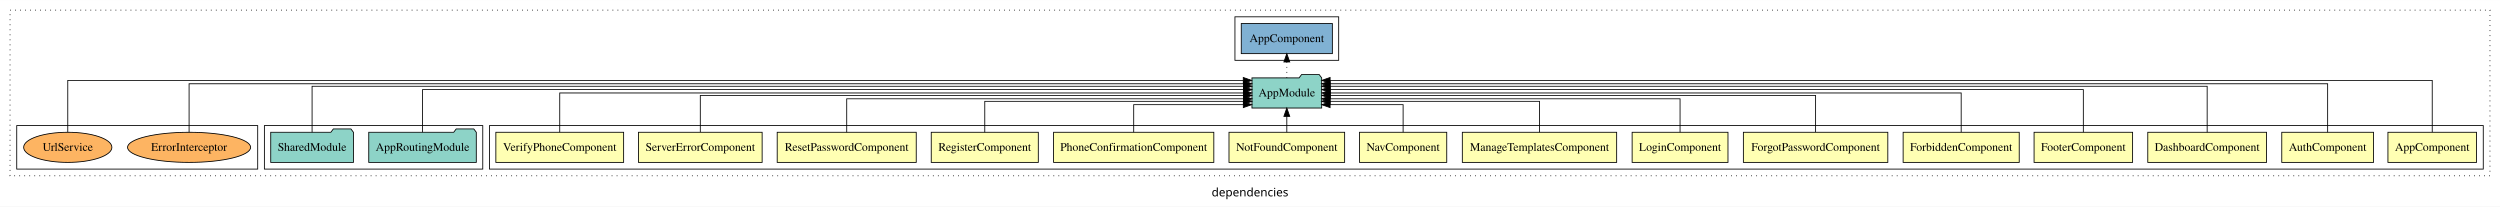
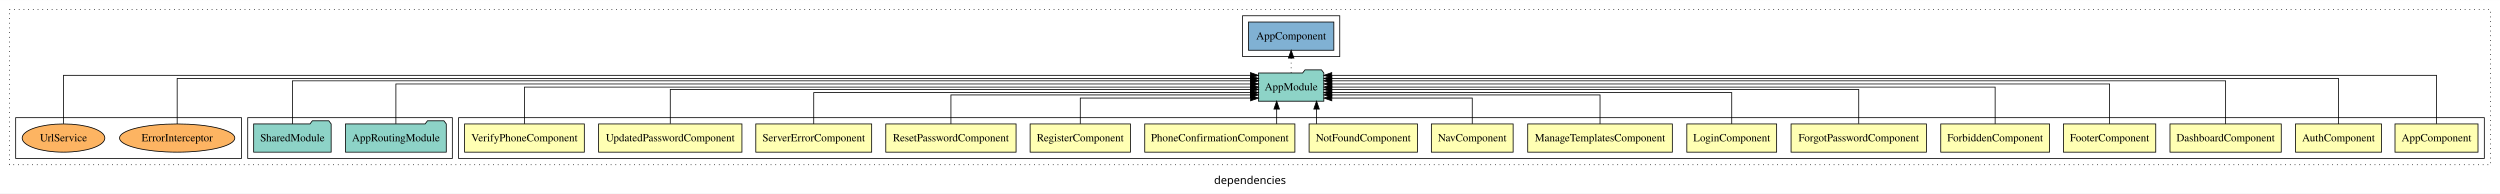
- <svg xmlns="http://www.w3.org/2000/svg" width="2988pt" height="247pt" viewBox="0.00 0.00 2988.00 246.80">
+ <svg xmlns="http://www.w3.org/2000/svg" width="3189pt" height="247pt" viewBox="0.00 0.00 3189.00 246.80">
  <g id="graph0" class="graph" transform="scale(1 1) rotate(0) translate(4 242.8)">
-     <polygon fill="white" stroke="transparent" points="-4,4 -4,-242.8 2984,-242.8 2984,4 -4,4" />
-     <text text-anchor="middle" x="1490" y="-8.2" font-family="sans-serif" font-size="14.00">dependencies</text>
+     <polygon fill="white" stroke="transparent" points="-4,4 -4,-242.8 3185,-242.8 3185,4 -4,4" />
+     <text text-anchor="middle" x="1590.5" y="-8.2" font-family="sans-serif" font-size="14.00">dependencies</text>
    <g id="clust1" class="cluster">
-       <polygon fill="none" stroke="black" stroke-dasharray="1,5" points="8,-32.8 8,-230.8 2972,-230.8 2972,-32.8 8,-32.8" />
+       <polygon fill="none" stroke="black" stroke-dasharray="1,5" points="8,-32.8 8,-230.8 3173,-230.8 3173,-32.8 8,-32.8" />
    </g>
    <g id="clust2" class="cluster">
-       <polygon fill="none" stroke="black" points="581,-40.8 581,-92.8 2964,-92.8 2964,-40.8 581,-40.8" />
+       <polygon fill="none" stroke="black" points="581,-40.8 581,-92.8 3165,-92.8 3165,-40.8 581,-40.8" />
    </g>
-     <g id="clust18" class="cluster">
+     <g id="clust19" class="cluster">
      <polygon fill="none" stroke="black" points="312,-40.8 312,-92.8 573,-92.8 573,-40.8 312,-40.8" />
    </g>
-     <g id="clust20" class="cluster">
-       <polygon fill="none" stroke="black" points="1472,-170.8 1472,-222.8 1596,-222.8 1596,-170.8 1472,-170.8" />
+     <g id="clust21" class="cluster">
+       <polygon fill="none" stroke="black" points="1581,-170.8 1581,-222.8 1705,-222.8 1705,-170.8 1581,-170.8" />
    </g>
-     <g id="clust21" class="cluster">
+     <g id="clust22" class="cluster">
      <polygon fill="none" stroke="black" points="16,-40.8 16,-92.8 304,-92.8 304,-40.8 16,-40.8" />
    </g>
    <g id="node1" class="node">
-       <polygon fill="#ffffb3" stroke="black" points="2955.94,-84.8 2850.06,-84.8 2850.06,-48.8 2955.94,-48.8 2955.94,-84.8" />
-       <text text-anchor="middle" x="2903" y="-62.6" font-family="Times,serif" font-size="14.00">AppComponent</text>
+       <polygon fill="#ffffb3" stroke="black" points="3156.94,-84.8 3051.06,-84.8 3051.06,-48.8 3156.94,-48.8 3156.94,-84.8" />
+       <text text-anchor="middle" x="3104" y="-62.6" font-family="Times,serif" font-size="14.00">AppComponent</text>
+     </g>
+     <g id="node17" class="node">
+       <polygon fill="#8dd3c7" stroke="black" points="1684.66,-149.8 1681.66,-153.8 1660.66,-153.8 1657.66,-149.8 1601.34,-149.8 1601.34,-113.8 1684.66,-113.8 1684.66,-149.8" />
+       <text text-anchor="middle" x="1643" y="-127.6" font-family="Times,serif" font-size="14.00">AppModule</text>
+     </g>
+     <g id="edge1" class="edge">
+       <path fill="none" stroke="black" d="M3104,-84.95C3104,-108.56 3104,-146.8 3104,-146.8 3104,-146.8 1694.76,-146.8 1694.76,-146.8" />
+       <polygon fill="black" stroke="black" points="1694.76,-143.3 1684.76,-146.8 1694.76,-150.3 1694.76,-143.3" />
+     </g>
+     <g id="node2" class="node">
+       <polygon fill="#ffffb3" stroke="black" points="3033.83,-84.8 2924.17,-84.8 2924.17,-48.8 3033.83,-48.8 3033.83,-84.8" />
+       <text text-anchor="middle" x="2979" y="-62.6" font-family="Times,serif" font-size="14.00">AuthComponent</text>
+     </g>
+     <g id="edge2" class="edge">
+       <path fill="none" stroke="black" d="M2979,-84.81C2979,-107.29 2979,-142.8 2979,-142.8 2979,-142.8 1694.82,-142.8 1694.82,-142.8" />
+       <polygon fill="black" stroke="black" points="1694.82,-139.3 1684.82,-142.8 1694.82,-146.3 1694.82,-139.3" />
+     </g>
+     <g id="node3" class="node">
+       <polygon fill="#ffffb3" stroke="black" points="2905.97,-84.8 2764.03,-84.8 2764.03,-48.8 2905.97,-48.8 2905.97,-84.8" />
+       <text text-anchor="middle" x="2835" y="-62.6" font-family="Times,serif" font-size="14.00">DashboardComponent</text>
+     </g>
+     <g id="edge3" class="edge">
+       <path fill="none" stroke="black" d="M2835,-84.84C2835,-106.46 2835,-139.8 2835,-139.8 2835,-139.8 1694.72,-139.8 1694.72,-139.8" />
+       <polygon fill="black" stroke="black" points="1694.73,-136.3 1684.72,-139.8 1694.72,-143.3 1694.73,-136.3" />
+     </g>
+     <g id="node4" class="node">
+       <polygon fill="#ffffb3" stroke="black" points="2745.88,-84.8 2628.12,-84.8 2628.12,-48.8 2745.88,-48.8 2745.88,-84.8" />
+       <text text-anchor="middle" x="2687" y="-62.6" font-family="Times,serif" font-size="14.00">FooterComponent</text>
+     </g>
+     <g id="edge4" class="edge">
+       <path fill="none" stroke="black" d="M2687,-84.93C2687,-105.37 2687,-135.8 2687,-135.8 2687,-135.8 1694.89,-135.8 1694.89,-135.8" />
+       <polygon fill="black" stroke="black" points="1694.89,-132.3 1684.89,-135.8 1694.89,-139.3 1694.89,-132.3" />
+     </g>
+     <g id="node5" class="node">
+       <polygon fill="#ffffb3" stroke="black" points="2610.38,-84.8 2471.62,-84.8 2471.62,-48.8 2610.38,-48.8 2610.38,-84.8" />
+       <text text-anchor="middle" x="2541" y="-62.6" font-family="Times,serif" font-size="14.00">ForbiddenComponent</text>
+     </g>
+     <g id="edge5" class="edge">
+       <path fill="none" stroke="black" d="M2541,-84.91C2541,-104.14 2541,-131.8 2541,-131.8 2541,-131.8 1694.81,-131.8 1694.81,-131.8" />
+       <polygon fill="black" stroke="black" points="1694.81,-128.3 1684.81,-131.8 1694.81,-135.3 1694.81,-128.3" />
+     </g>
+     <g id="node6" class="node">
+       <polygon fill="#ffffb3" stroke="black" points="2453.32,-84.8 2280.68,-84.8 2280.68,-48.8 2453.32,-48.8 2453.32,-84.8" />
+       <text text-anchor="middle" x="2367" y="-62.6" font-family="Times,serif" font-size="14.00">ForgotPasswordComponent</text>
+     </g>
+     <g id="edge6" class="edge">
+       <path fill="none" stroke="black" d="M2367,-85.07C2367,-103.36 2367,-128.8 2367,-128.8 2367,-128.8 1694.79,-128.8 1694.79,-128.8" />
+       <polygon fill="black" stroke="black" points="1694.79,-125.3 1684.79,-128.8 1694.79,-132.3 1694.79,-125.3" />
+     </g>
+     <g id="node7" class="node">
+       <polygon fill="#ffffb3" stroke="black" points="2262.28,-84.8 2147.72,-84.8 2147.72,-48.8 2262.28,-48.8 2262.28,-84.8" />
+       <text text-anchor="middle" x="2205" y="-62.6" font-family="Times,serif" font-size="14.00">LoginComponent</text>
+     </g>
+     <g id="edge7" class="edge">
+       <path fill="none" stroke="black" d="M2205,-84.83C2205,-101.86 2205,-124.8 2205,-124.8 2205,-124.8 1694.78,-124.8 1694.78,-124.8" />
+       <polygon fill="black" stroke="black" points="1694.78,-121.3 1684.78,-124.8 1694.78,-128.3 1694.78,-121.3" />
+     </g>
+     <g id="node8" class="node">
+       <polygon fill="#ffffb3" stroke="black" points="2129.23,-84.8 1944.77,-84.8 1944.77,-48.8 2129.23,-48.8 2129.23,-84.8" />
+       <text text-anchor="middle" x="2037" y="-62.6" font-family="Times,serif" font-size="14.00">ManageTemplatesComponent</text>
+     </g>
+     <g id="edge8" class="edge">
+       <path fill="none" stroke="black" d="M2037,-84.81C2037,-100.85 2037,-121.8 2037,-121.8 2037,-121.8 1694.79,-121.8 1694.79,-121.8" />
+       <polygon fill="black" stroke="black" points="1694.79,-118.3 1684.79,-121.8 1694.79,-125.3 1694.79,-118.3" />
+     </g>
+     <g id="node9" class="node">
+       <polygon fill="#ffffb3" stroke="black" points="1926.15,-84.8 1821.85,-84.8 1821.85,-48.8 1926.15,-48.8 1926.15,-84.8" />
+       <text text-anchor="middle" x="1874" y="-62.6" font-family="Times,serif" font-size="14.00">NavComponent</text>
+     </g>
+     <g id="edge9" class="edge">
+       <path fill="none" stroke="black" d="M1874,-84.92C1874,-99.58 1874,-117.8 1874,-117.8 1874,-117.8 1694.83,-117.8 1694.83,-117.8" />
+       <polygon fill="black" stroke="black" points="1694.83,-114.3 1684.83,-117.8 1694.83,-121.3 1694.83,-114.3" />
+     </g>
+     <g id="node10" class="node">
+       <polygon fill="#ffffb3" stroke="black" points="1804.11,-84.8 1665.89,-84.8 1665.89,-48.8 1804.11,-48.8 1804.11,-84.8" />
+       <text text-anchor="middle" x="1735" y="-62.6" font-family="Times,serif" font-size="14.00">NotFoundComponent</text>
+     </g>
+     <g id="edge10" class="edge">
+       <path fill="none" stroke="black" d="M1675.39,-84.91C1675.39,-84.91 1675.39,-103.79 1675.39,-103.79" />
+       <polygon fill="black" stroke="black" points="1671.89,-103.79 1675.39,-113.79 1678.89,-103.79 1671.89,-103.79" />
+     </g>
+     <g id="node11" class="node">
+       <polygon fill="#ffffb3" stroke="black" points="1647.76,-84.8 1456.24,-84.8 1456.24,-48.8 1647.76,-48.8 1647.76,-84.8" />
+       <text text-anchor="middle" x="1552" y="-62.6" font-family="Times,serif" font-size="14.00">PhoneConfirmationComponent</text>
+     </g>
+     <g id="edge11" class="edge">
+       <path fill="none" stroke="black" d="M1624.53,-84.91C1624.53,-84.91 1624.53,-103.79 1624.53,-103.79" />
+       <polygon fill="black" stroke="black" points="1621.03,-103.79 1624.53,-113.79 1628.03,-103.79 1621.03,-103.79" />
+     </g>
+     <g id="node12" class="node">
+       <polygon fill="#ffffb3" stroke="black" points="1437.98,-84.8 1310.02,-84.8 1310.02,-48.8 1437.98,-48.8 1437.98,-84.8" />
+       <text text-anchor="middle" x="1374" y="-62.6" font-family="Times,serif" font-size="14.00">RegisterComponent</text>
+     </g>
+     <g id="edge12" class="edge">
+       <path fill="none" stroke="black" d="M1374,-84.92C1374,-99.58 1374,-117.8 1374,-117.8 1374,-117.8 1591.26,-117.8 1591.26,-117.8" />
+       <polygon fill="black" stroke="black" points="1591.26,-121.3 1601.26,-117.8 1591.26,-114.3 1591.26,-121.3" />
+     </g>
+     <g id="node13" class="node">
+       <polygon fill="#ffffb3" stroke="black" points="1292.09,-84.8 1125.91,-84.8 1125.91,-48.8 1292.09,-48.8 1292.09,-84.8" />
+       <text text-anchor="middle" x="1209" y="-62.6" font-family="Times,serif" font-size="14.00">ResetPasswordComponent</text>
+     </g>
+     <g id="edge13" class="edge">
+       <path fill="none" stroke="black" d="M1209,-84.81C1209,-100.85 1209,-121.8 1209,-121.8 1209,-121.8 1590.99,-121.8 1590.99,-121.8" />
+       <polygon fill="black" stroke="black" points="1590.99,-125.3 1600.99,-121.8 1590.99,-118.3 1590.99,-125.3" />
+     </g>
+     <g id="node14" class="node">
+       <polygon fill="#ffffb3" stroke="black" points="1107.9,-84.8 960.1,-84.8 960.1,-48.8 1107.9,-48.8 1107.9,-84.8" />
+       <text text-anchor="middle" x="1034" y="-62.6" font-family="Times,serif" font-size="14.00">ServerErrorComponent</text>
+     </g>
+     <g id="edge14" class="edge">
+       <path fill="none" stroke="black" d="M1034,-84.83C1034,-101.86 1034,-124.8 1034,-124.8 1034,-124.8 1591.14,-124.8 1591.14,-124.8" />
+       <polygon fill="black" stroke="black" points="1591.14,-128.3 1601.14,-124.8 1591.14,-121.3 1591.14,-128.3" />
+     </g>
+     <g id="node15" class="node">
+       <polygon fill="#ffffb3" stroke="black" points="942.41,-84.8 759.59,-84.8 759.59,-48.8 942.41,-48.8 942.41,-84.8" />
+       <text text-anchor="middle" x="851" y="-62.6" font-family="Times,serif" font-size="14.00">UpdatedPasswordComponent</text>
+     </g>
+     <g id="edge15" class="edge">
+       <path fill="none" stroke="black" d="M851,-85.07C851,-103.36 851,-128.8 851,-128.8 851,-128.8 1591.26,-128.8 1591.26,-128.8" />
+       <polygon fill="black" stroke="black" points="1591.26,-132.3 1601.26,-128.8 1591.26,-125.3 1591.26,-132.3" />
    </g>
    <g id="node16" class="node">
-       <polygon fill="#8dd3c7" stroke="black" points="1575.66,-149.8 1572.66,-153.8 1551.66,-153.8 1548.66,-149.8 1492.34,-149.8 1492.34,-113.8 1575.66,-113.8 1575.66,-149.8" />
-       <text text-anchor="middle" x="1534" y="-127.6" font-family="Times,serif" font-size="14.00">AppModule</text>
-     </g>
-     <g id="edge1" class="edge">
-       <path fill="none" stroke="black" d="M2903,-84.95C2903,-108.56 2903,-146.8 2903,-146.8 2903,-146.8 1585.72,-146.8 1585.72,-146.8" />
-       <polygon fill="black" stroke="black" points="1585.72,-143.3 1575.72,-146.8 1585.72,-150.3 1585.72,-143.3" />
-     </g>
-     <g id="node2" class="node">
-       <polygon fill="#ffffb3" stroke="black" points="2832.83,-84.8 2723.17,-84.8 2723.17,-48.8 2832.83,-48.8 2832.83,-84.8" />
-       <text text-anchor="middle" x="2778" y="-62.6" font-family="Times,serif" font-size="14.00">AuthComponent</text>
-     </g>
-     <g id="edge2" class="edge">
-       <path fill="none" stroke="black" d="M2778,-84.81C2778,-107.29 2778,-142.8 2778,-142.8 2778,-142.8 1585.75,-142.8 1585.75,-142.8" />
-       <polygon fill="black" stroke="black" points="1585.75,-139.3 1575.75,-142.8 1585.75,-146.3 1585.75,-139.3" />
-     </g>
-     <g id="node3" class="node">
-       <polygon fill="#ffffb3" stroke="black" points="2704.97,-84.8 2563.03,-84.8 2563.03,-48.8 2704.97,-48.8 2704.97,-84.8" />
-       <text text-anchor="middle" x="2634" y="-62.6" font-family="Times,serif" font-size="14.00">DashboardComponent</text>
-     </g>
-     <g id="edge3" class="edge">
-       <path fill="none" stroke="black" d="M2634,-84.84C2634,-106.46 2634,-139.8 2634,-139.8 2634,-139.8 1585.78,-139.8 1585.78,-139.8" />
-       <polygon fill="black" stroke="black" points="1585.78,-136.3 1575.78,-139.8 1585.78,-143.3 1585.78,-136.3" />
-     </g>
-     <g id="node4" class="node">
-       <polygon fill="#ffffb3" stroke="black" points="2544.88,-84.8 2427.12,-84.8 2427.12,-48.8 2544.88,-48.8 2544.88,-84.8" />
-       <text text-anchor="middle" x="2486" y="-62.6" font-family="Times,serif" font-size="14.00">FooterComponent</text>
-     </g>
-     <g id="edge4" class="edge">
-       <path fill="none" stroke="black" d="M2486,-84.93C2486,-105.37 2486,-135.8 2486,-135.8 2486,-135.8 1585.83,-135.8 1585.83,-135.8" />
-       <polygon fill="black" stroke="black" points="1585.83,-132.3 1575.83,-135.8 1585.83,-139.3 1585.83,-132.3" />
-     </g>
-     <g id="node5" class="node">
-       <polygon fill="#ffffb3" stroke="black" points="2409.38,-84.8 2270.62,-84.8 2270.62,-48.8 2409.38,-48.8 2409.38,-84.8" />
-       <text text-anchor="middle" x="2340" y="-62.6" font-family="Times,serif" font-size="14.00">ForbiddenComponent</text>
-     </g>
-     <g id="edge5" class="edge">
-       <path fill="none" stroke="black" d="M2340,-84.91C2340,-104.14 2340,-131.8 2340,-131.8 2340,-131.8 1585.92,-131.8 1585.92,-131.8" />
-       <polygon fill="black" stroke="black" points="1585.92,-128.3 1575.92,-131.8 1585.92,-135.3 1585.92,-128.3" />
-     </g>
-     <g id="node6" class="node">
-       <polygon fill="#ffffb3" stroke="black" points="2252.32,-84.8 2079.68,-84.8 2079.68,-48.8 2252.32,-48.8 2252.32,-84.8" />
-       <text text-anchor="middle" x="2166" y="-62.6" font-family="Times,serif" font-size="14.00">ForgotPasswordComponent</text>
-     </g>
-     <g id="edge6" class="edge">
-       <path fill="none" stroke="black" d="M2166,-85.07C2166,-103.36 2166,-128.8 2166,-128.8 2166,-128.8 1585.96,-128.8 1585.96,-128.8" />
-       <polygon fill="black" stroke="black" points="1585.96,-125.3 1575.96,-128.8 1585.96,-132.3 1585.96,-125.3" />
-     </g>
-     <g id="node7" class="node">
-       <polygon fill="#ffffb3" stroke="black" points="2061.28,-84.8 1946.72,-84.8 1946.72,-48.8 2061.28,-48.8 2061.28,-84.8" />
-       <text text-anchor="middle" x="2004" y="-62.6" font-family="Times,serif" font-size="14.00">LoginComponent</text>
-     </g>
-     <g id="edge7" class="edge">
-       <path fill="none" stroke="black" d="M2004,-84.83C2004,-101.86 2004,-124.8 2004,-124.8 2004,-124.8 1585.71,-124.8 1585.71,-124.8" />
-       <polygon fill="black" stroke="black" points="1585.71,-121.3 1575.71,-124.8 1585.71,-128.3 1585.71,-121.3" />
-     </g>
-     <g id="node8" class="node">
-       <polygon fill="#ffffb3" stroke="black" points="1928.23,-84.8 1743.77,-84.8 1743.77,-48.8 1928.23,-48.8 1928.23,-84.8" />
-       <text text-anchor="middle" x="1836" y="-62.6" font-family="Times,serif" font-size="14.00">ManageTemplatesComponent</text>
-     </g>
-     <g id="edge8" class="edge">
-       <path fill="none" stroke="black" d="M1836,-84.81C1836,-100.85 1836,-121.8 1836,-121.8 1836,-121.8 1585.67,-121.8 1585.67,-121.8" />
-       <polygon fill="black" stroke="black" points="1585.67,-118.3 1575.67,-121.8 1585.67,-125.3 1585.67,-118.3" />
-     </g>
-     <g id="node9" class="node">
-       <polygon fill="#ffffb3" stroke="black" points="1725.15,-84.8 1620.85,-84.8 1620.85,-48.8 1725.15,-48.8 1725.15,-84.8" />
-       <text text-anchor="middle" x="1673" y="-62.6" font-family="Times,serif" font-size="14.00">NavComponent</text>
-     </g>
-     <g id="edge9" class="edge">
-       <path fill="none" stroke="black" d="M1673,-84.92C1673,-99.58 1673,-117.8 1673,-117.8 1673,-117.8 1585.7,-117.8 1585.7,-117.8" />
-       <polygon fill="black" stroke="black" points="1585.7,-114.3 1575.7,-117.8 1585.7,-121.3 1585.7,-114.3" />
-     </g>
-     <g id="node10" class="node">
-       <polygon fill="#ffffb3" stroke="black" points="1603.11,-84.8 1464.89,-84.8 1464.89,-48.8 1603.11,-48.8 1603.11,-84.8" />
-       <text text-anchor="middle" x="1534" y="-62.6" font-family="Times,serif" font-size="14.00">NotFoundComponent</text>
-     </g>
-     <g id="edge10" class="edge">
-       <path fill="none" stroke="black" d="M1534,-84.91C1534,-84.91 1534,-103.79 1534,-103.79" />
-       <polygon fill="black" stroke="black" points="1530.5,-103.79 1534,-113.79 1537.5,-103.79 1530.5,-103.79" />
-     </g>
-     <g id="node11" class="node">
-       <polygon fill="#ffffb3" stroke="black" points="1446.76,-84.8 1255.24,-84.8 1255.24,-48.8 1446.76,-48.8 1446.76,-84.8" />
-       <text text-anchor="middle" x="1351" y="-62.6" font-family="Times,serif" font-size="14.00">PhoneConfirmationComponent</text>
-     </g>
-     <g id="edge11" class="edge">
-       <path fill="none" stroke="black" d="M1351,-84.92C1351,-99.58 1351,-117.8 1351,-117.8 1351,-117.8 1482.02,-117.8 1482.02,-117.8" />
-       <polygon fill="black" stroke="black" points="1482.02,-121.3 1492.02,-117.8 1482.02,-114.3 1482.02,-121.3" />
-     </g>
-     <g id="node12" class="node">
-       <polygon fill="#ffffb3" stroke="black" points="1236.98,-84.8 1109.02,-84.8 1109.02,-48.8 1236.98,-48.8 1236.98,-84.8" />
-       <text text-anchor="middle" x="1173" y="-62.6" font-family="Times,serif" font-size="14.00">RegisterComponent</text>
-     </g>
-     <g id="edge12" class="edge">
-       <path fill="none" stroke="black" d="M1173,-84.81C1173,-100.85 1173,-121.8 1173,-121.8 1173,-121.8 1482.24,-121.8 1482.24,-121.8" />
-       <polygon fill="black" stroke="black" points="1482.24,-125.3 1492.24,-121.8 1482.24,-118.3 1482.24,-125.3" />
-     </g>
-     <g id="node13" class="node">
-       <polygon fill="#ffffb3" stroke="black" points="1091.09,-84.8 924.91,-84.8 924.91,-48.8 1091.09,-48.8 1091.09,-84.8" />
-       <text text-anchor="middle" x="1008" y="-62.6" font-family="Times,serif" font-size="14.00">ResetPasswordComponent</text>
-     </g>
-     <g id="edge13" class="edge">
-       <path fill="none" stroke="black" d="M1008,-84.83C1008,-101.86 1008,-124.8 1008,-124.8 1008,-124.8 1482.29,-124.8 1482.29,-124.8" />
-       <polygon fill="black" stroke="black" points="1482.29,-128.3 1492.29,-124.8 1482.29,-121.3 1482.29,-128.3" />
-     </g>
-     <g id="node14" class="node">
-       <polygon fill="#ffffb3" stroke="black" points="906.9,-84.8 759.1,-84.8 759.1,-48.8 906.9,-48.8 906.9,-84.8" />
-       <text text-anchor="middle" x="833" y="-62.6" font-family="Times,serif" font-size="14.00">ServerErrorComponent</text>
-     </g>
-     <g id="edge14" class="edge">
-       <path fill="none" stroke="black" d="M833,-85.07C833,-103.36 833,-128.8 833,-128.8 833,-128.8 1482.25,-128.8 1482.25,-128.8" />
-       <polygon fill="black" stroke="black" points="1482.25,-132.3 1492.25,-128.8 1482.25,-125.3 1482.25,-132.3" />
-     </g>
-     <g id="node15" class="node">
      <polygon fill="#ffffb3" stroke="black" points="741.36,-84.8 588.64,-84.8 588.64,-48.8 741.36,-48.8 741.36,-84.8" />
      <text text-anchor="middle" x="665" y="-62.6" font-family="Times,serif" font-size="14.00">VerifyPhoneComponent</text>
    </g>
-     <g id="edge15" class="edge">
-       <path fill="none" stroke="black" d="M665,-84.91C665,-104.14 665,-131.8 665,-131.8 665,-131.8 1482.09,-131.8 1482.09,-131.8" />
-       <polygon fill="black" stroke="black" points="1482.09,-135.3 1492.09,-131.8 1482.09,-128.3 1482.09,-135.3" />
+     <g id="edge16" class="edge">
+       <path fill="none" stroke="black" d="M665,-84.91C665,-104.14 665,-131.8 665,-131.8 665,-131.8 1591.29,-131.8 1591.29,-131.8" />
+       <polygon fill="black" stroke="black" points="1591.29,-135.3 1601.29,-131.8 1591.29,-128.3 1591.29,-135.3" />
    </g>
-     <g id="node19" class="node">
-       <polygon fill="#80b1d3" stroke="black" points="1588.44,-214.8 1479.56,-214.8 1479.56,-178.8 1588.44,-178.8 1588.44,-214.8" />
-       <text text-anchor="middle" x="1534" y="-192.6" font-family="Times,serif" font-size="14.00">AppComponent </text>
+     <g id="node20" class="node">
+       <polygon fill="#80b1d3" stroke="black" points="1697.44,-214.8 1588.56,-214.8 1588.56,-178.8 1697.44,-178.8 1697.44,-214.8" />
+       <text text-anchor="middle" x="1643" y="-192.6" font-family="Times,serif" font-size="14.00">AppComponent </text>
    </g>
-     <g id="edge18" class="edge">
-       <path fill="none" stroke="black" stroke-dasharray="1,5" d="M1534,-149.91C1534,-149.91 1534,-168.79 1534,-168.79" />
-       <polygon fill="black" stroke="black" points="1530.5,-168.79 1534,-178.79 1537.5,-168.79 1530.5,-168.79" />
+     <g id="edge19" class="edge">
+       <path fill="none" stroke="black" stroke-dasharray="1,5" d="M1643,-149.91C1643,-149.91 1643,-168.79 1643,-168.79" />
+       <polygon fill="black" stroke="black" points="1639.5,-168.79 1643,-178.79 1646.5,-168.79 1639.5,-168.79" />
    </g>
-     <g id="node17" class="node">
+     <g id="node18" class="node">
      <polygon fill="#8dd3c7" stroke="black" points="565.27,-84.8 562.27,-88.8 541.27,-88.8 538.27,-84.8 436.73,-84.8 436.73,-48.8 565.27,-48.8 565.27,-84.8" />
      <text text-anchor="middle" x="501" y="-62.6" font-family="Times,serif" font-size="14.00">AppRoutingModule</text>
    </g>
-     <g id="edge16" class="edge">
-       <path fill="none" stroke="black" d="M501,-84.93C501,-105.37 501,-135.8 501,-135.8 501,-135.8 1482.23,-135.8 1482.23,-135.8" />
-       <polygon fill="black" stroke="black" points="1482.23,-139.3 1492.23,-135.8 1482.23,-132.3 1482.23,-139.3" />
+     <g id="edge17" class="edge">
+       <path fill="none" stroke="black" d="M501,-84.93C501,-105.37 501,-135.8 501,-135.8 501,-135.8 1591.34,-135.8 1591.34,-135.8" />
+       <polygon fill="black" stroke="black" points="1591.34,-139.3 1601.34,-135.8 1591.34,-132.3 1591.34,-139.3" />
    </g>
-     <g id="node18" class="node">
+     <g id="node19" class="node">
      <polygon fill="#8dd3c7" stroke="black" points="418.42,-84.8 415.42,-88.8 394.42,-88.8 391.42,-84.8 319.58,-84.8 319.58,-48.8 418.42,-48.8 418.42,-84.8" />
      <text text-anchor="middle" x="369" y="-62.6" font-family="Times,serif" font-size="14.00">SharedModule</text>
    </g>
-     <g id="edge17" class="edge">
-       <path fill="none" stroke="black" d="M369,-84.84C369,-106.46 369,-139.8 369,-139.8 369,-139.8 1482.19,-139.8 1482.19,-139.8" />
-       <polygon fill="black" stroke="black" points="1482.19,-143.3 1492.19,-139.8 1482.19,-136.3 1482.19,-143.3" />
+     <g id="edge18" class="edge">
+       <path fill="none" stroke="black" d="M369,-84.84C369,-106.46 369,-139.8 369,-139.8 369,-139.8 1591.34,-139.8 1591.34,-139.8" />
+       <polygon fill="black" stroke="black" points="1591.34,-143.3 1601.34,-139.8 1591.34,-136.3 1591.34,-143.3" />
    </g>
-     <g id="node20" class="node">
+     <g id="node21" class="node">
      <ellipse fill="#fdb462" stroke="black" cx="222" cy="-66.8" rx="73.53" ry="18" />
      <text text-anchor="middle" x="222" y="-62.6" font-family="Times,serif" font-size="14.00">ErrorInterceptor</text>
    </g>
-     <g id="edge19" class="edge">
-       <path fill="none" stroke="black" d="M222,-84.81C222,-107.29 222,-142.8 222,-142.8 222,-142.8 1482.2,-142.8 1482.2,-142.8" />
-       <polygon fill="black" stroke="black" points="1482.2,-146.3 1492.2,-142.8 1482.2,-139.3 1482.2,-146.3" />
+     <g id="edge20" class="edge">
+       <path fill="none" stroke="black" d="M222,-84.81C222,-107.29 222,-142.8 222,-142.8 222,-142.8 1591.24,-142.8 1591.24,-142.8" />
+       <polygon fill="black" stroke="black" points="1591.24,-146.3 1601.24,-142.8 1591.24,-139.3 1591.24,-146.3" />
    </g>
-     <g id="node21" class="node">
+     <g id="node22" class="node">
      <ellipse fill="#fdb462" stroke="black" cx="77" cy="-66.8" rx="52.72" ry="18" />
      <text text-anchor="middle" x="77" y="-62.6" font-family="Times,serif" font-size="14.00">UrlService</text>
    </g>
-     <g id="edge20" class="edge">
-       <path fill="none" stroke="black" d="M77,-84.95C77,-108.56 77,-146.8 77,-146.8 77,-146.8 1481.97,-146.8 1481.97,-146.8" />
-       <polygon fill="black" stroke="black" points="1481.97,-150.3 1491.97,-146.8 1481.97,-143.3 1481.97,-150.3" />
+     <g id="edge21" class="edge">
+       <path fill="none" stroke="black" d="M77,-84.95C77,-108.56 77,-146.8 77,-146.8 77,-146.8 1591.11,-146.8 1591.11,-146.8" />
+       <polygon fill="black" stroke="black" points="1591.11,-150.3 1601.11,-146.8 1591.11,-143.3 1591.11,-150.3" />
    </g>
  </g>
</svg>
